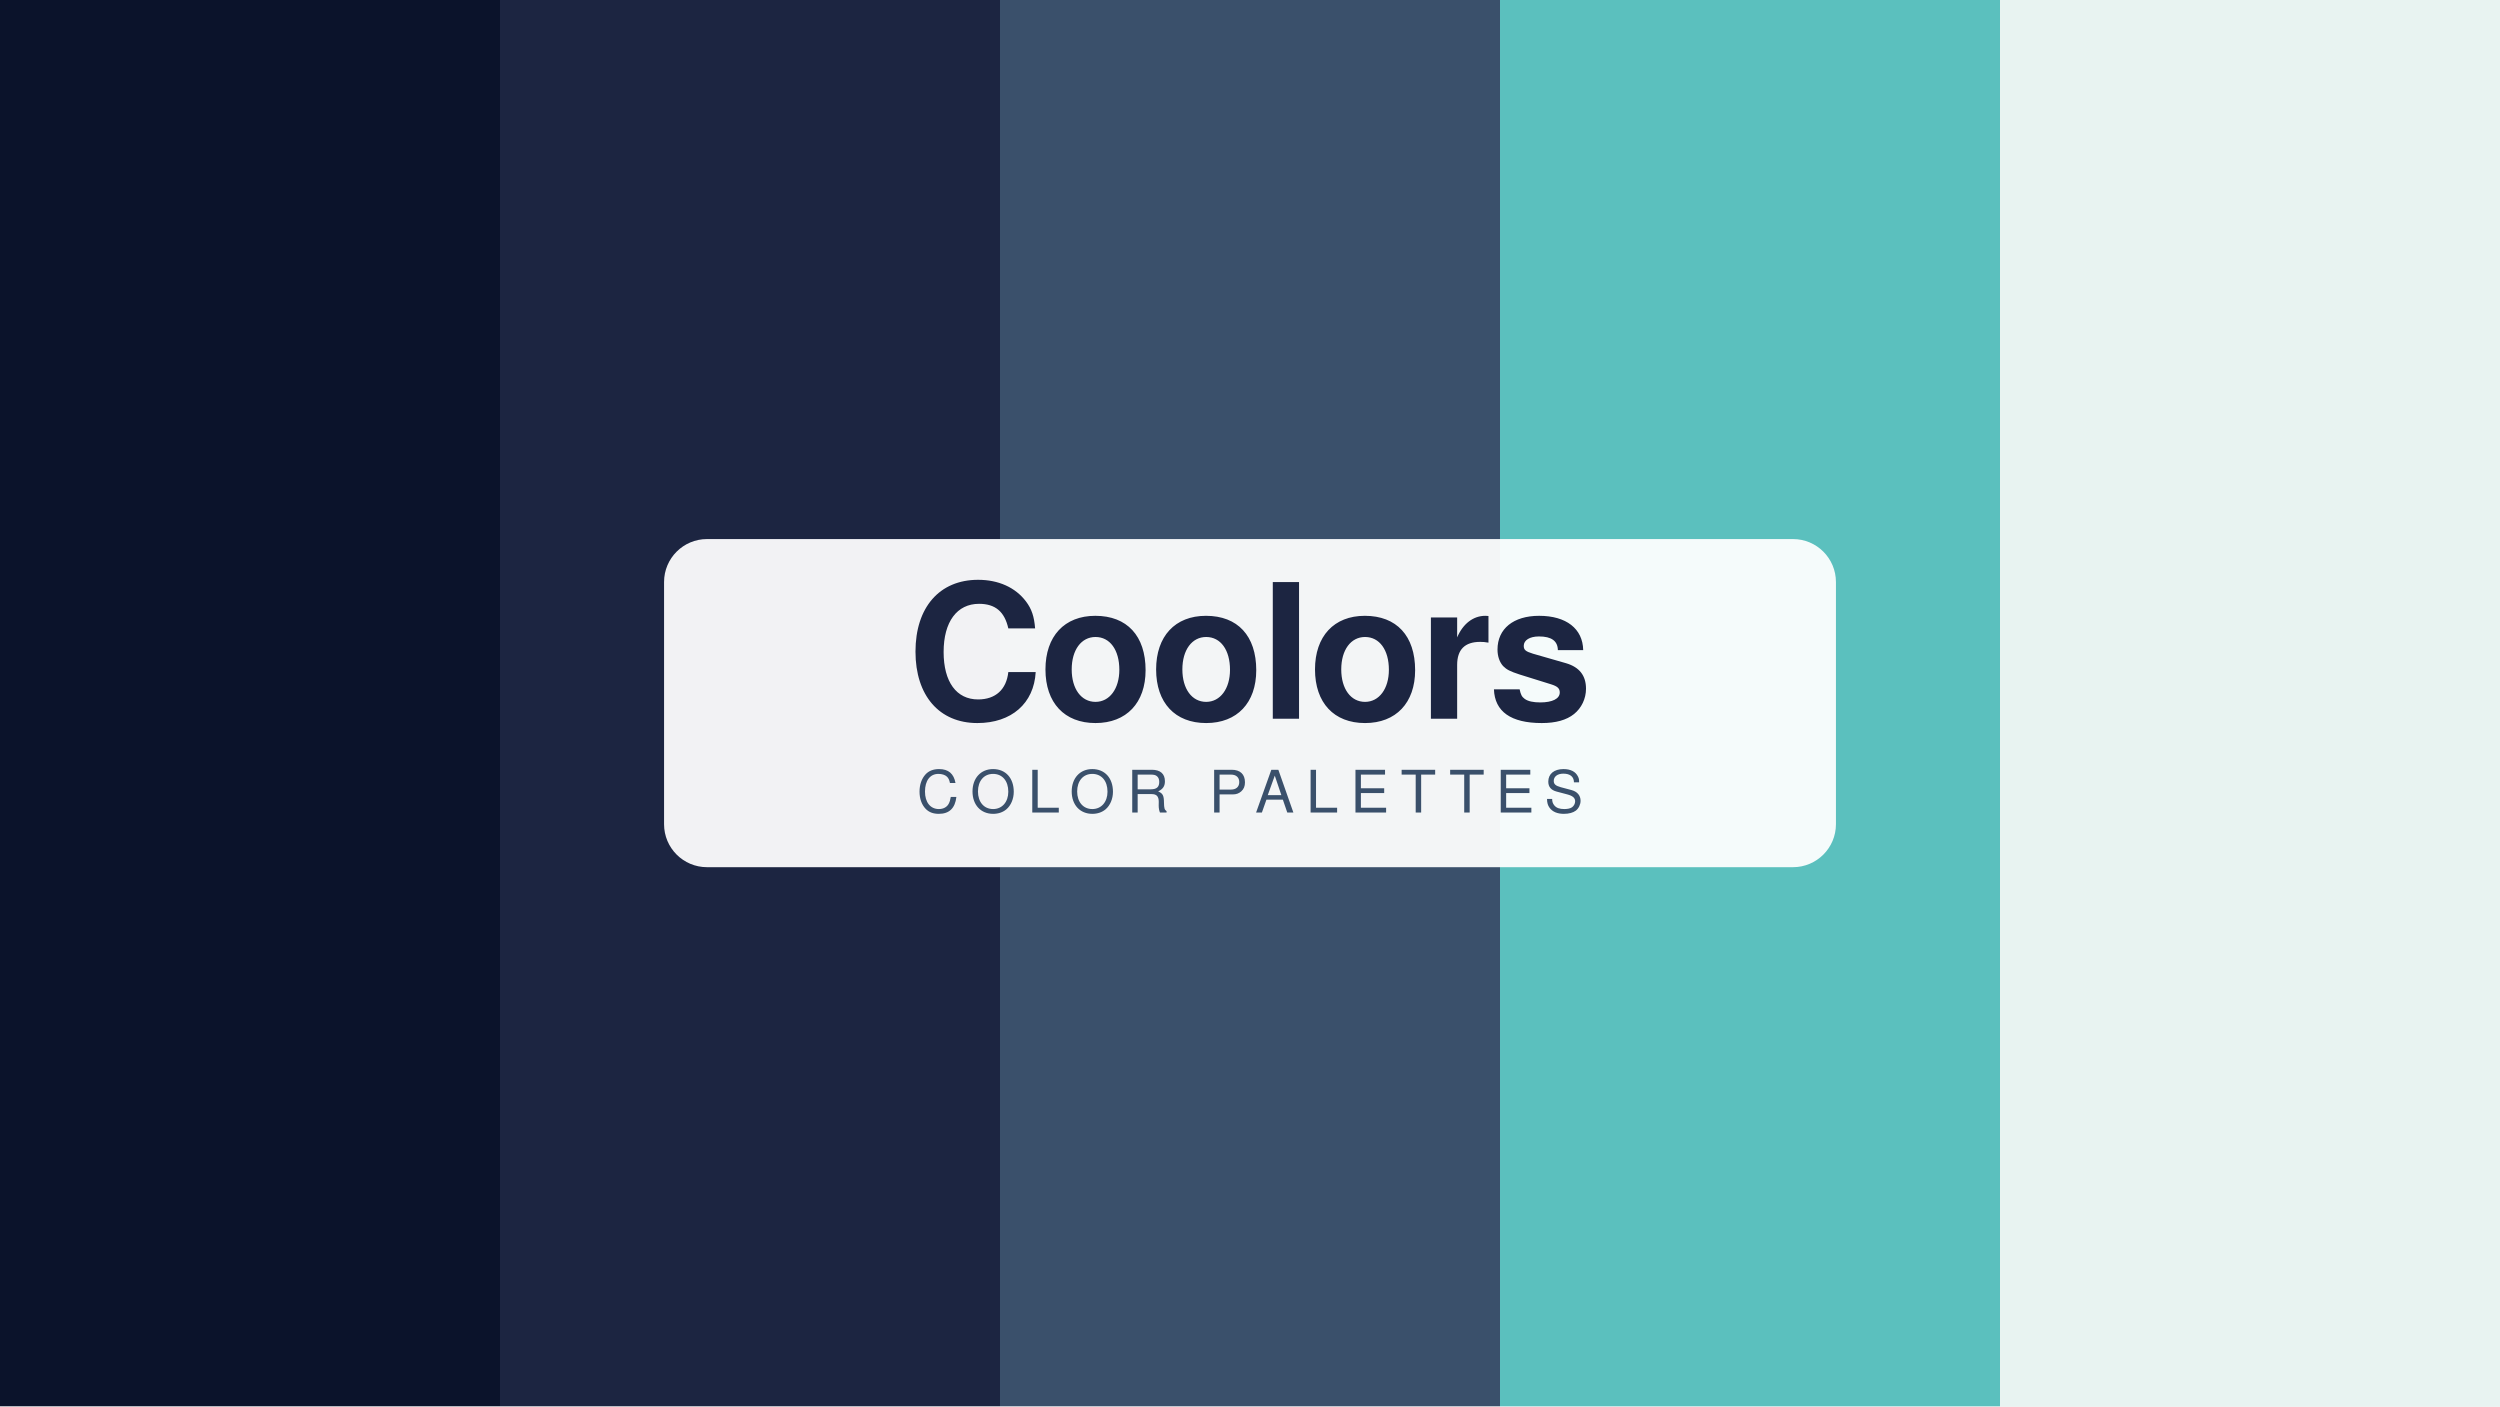
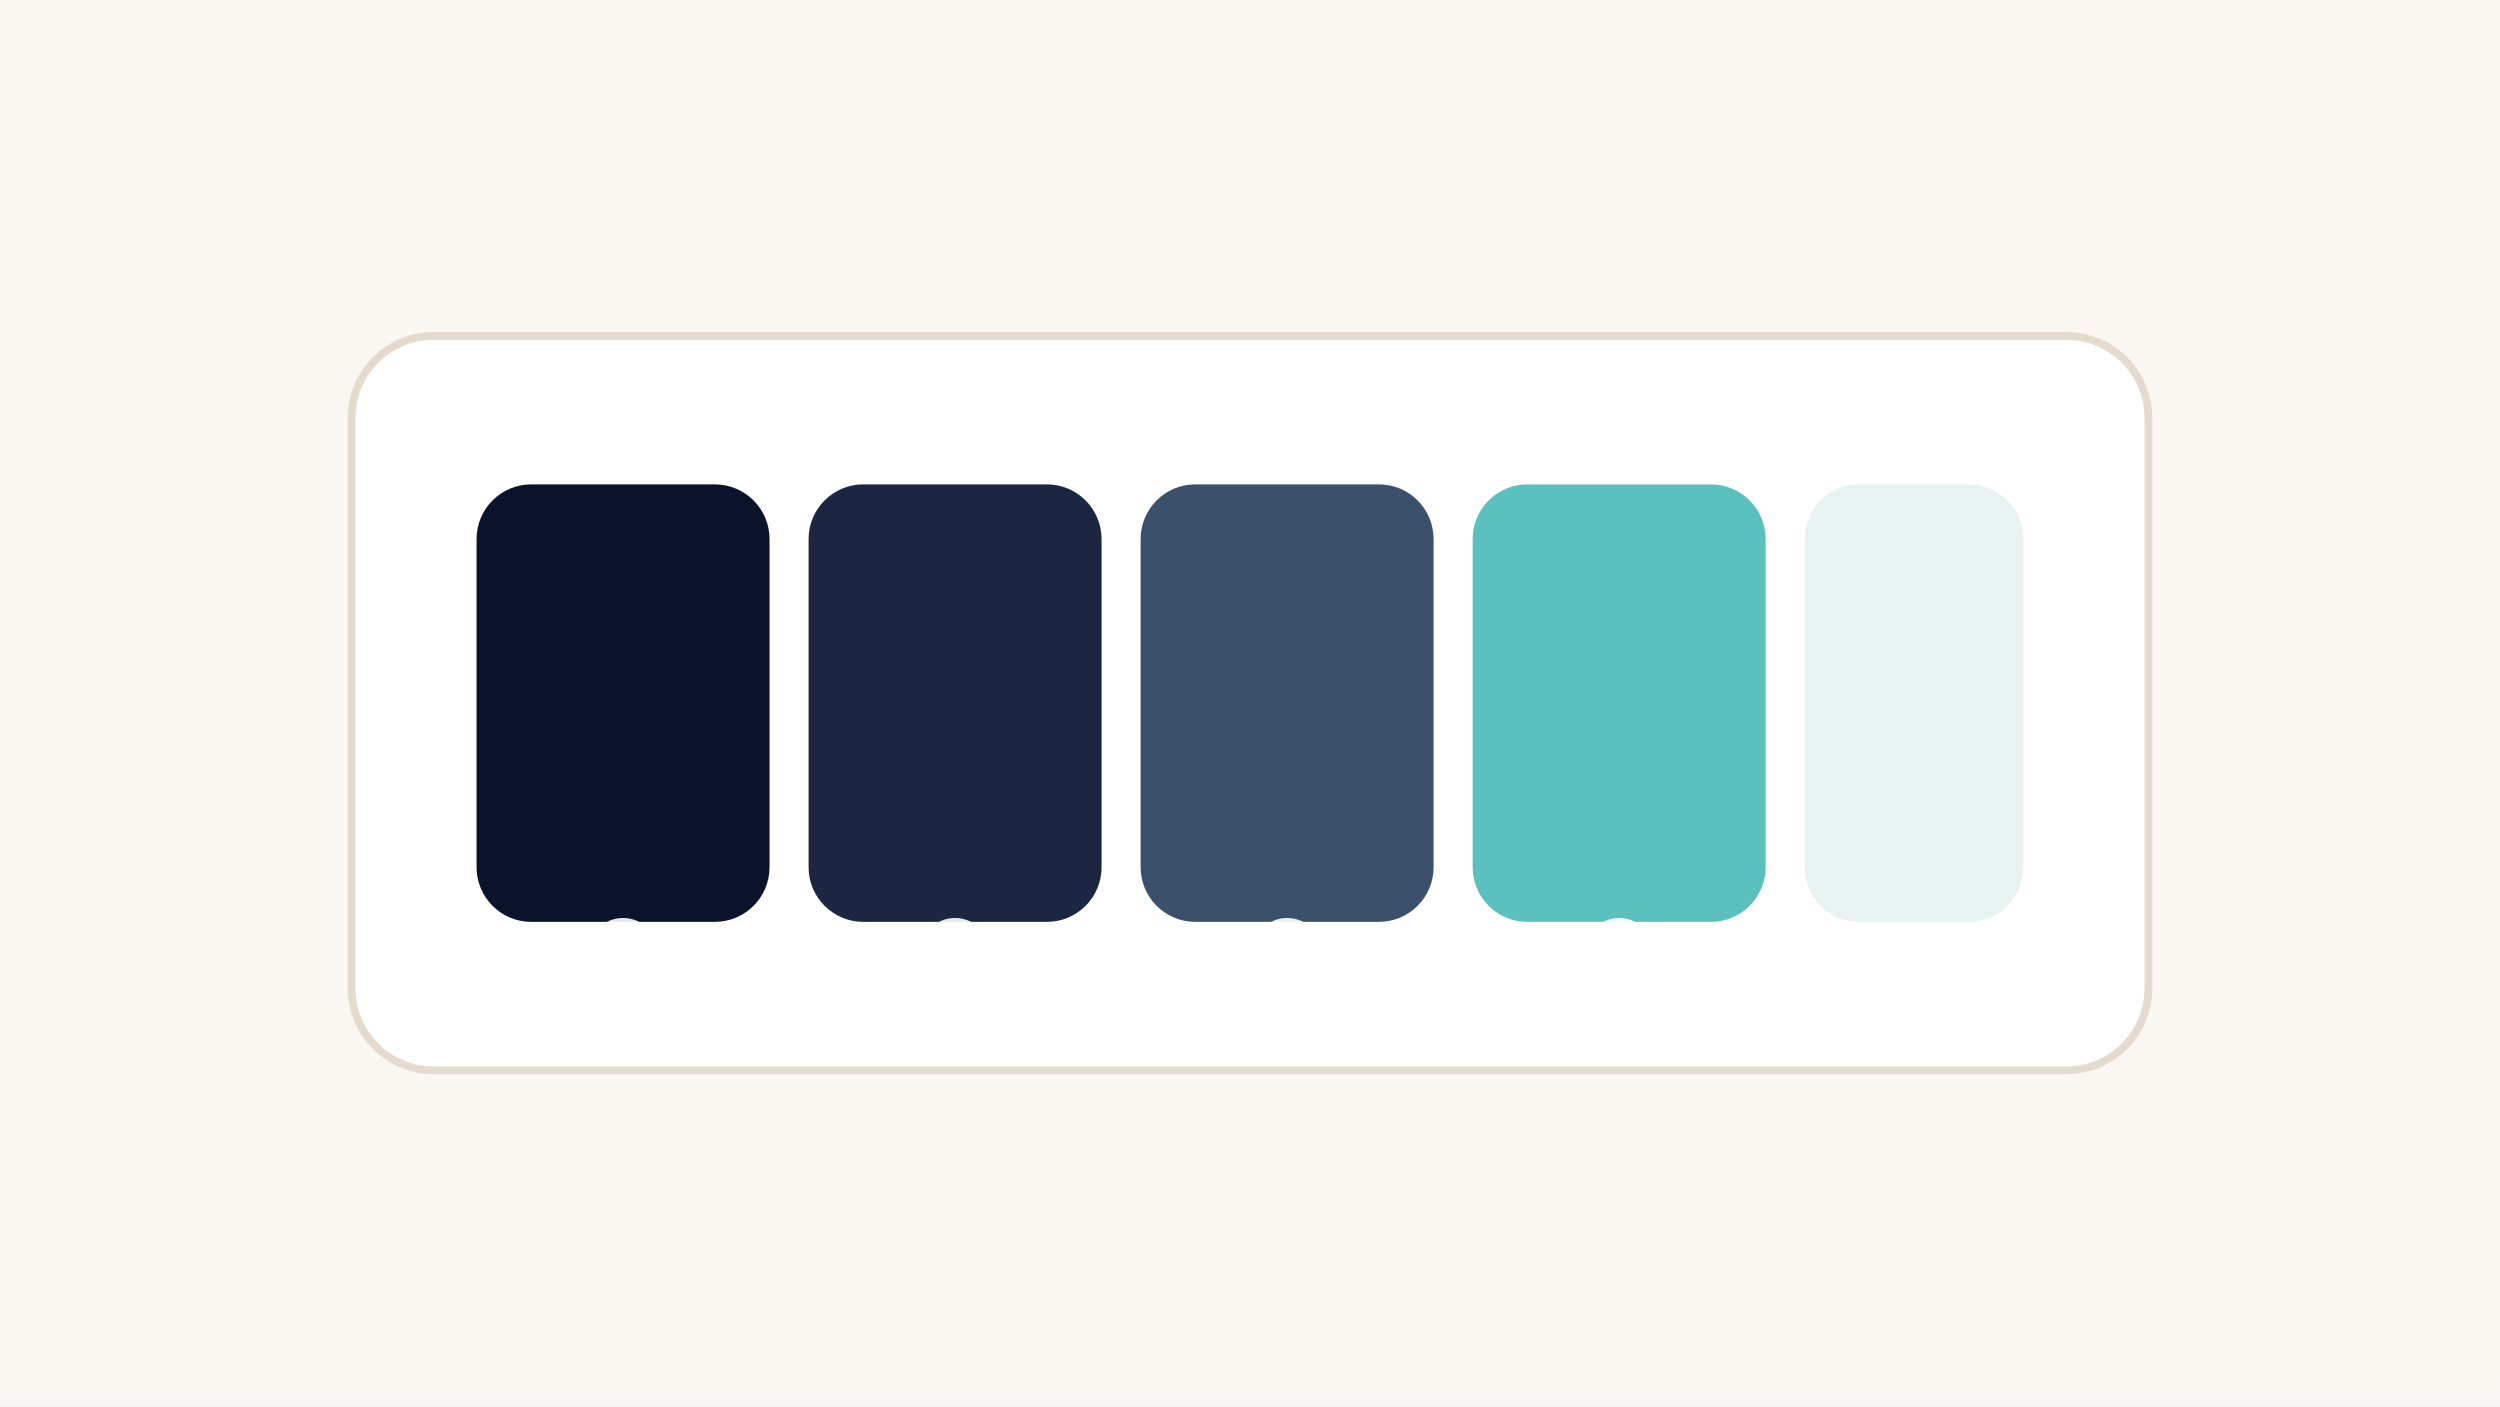
- <svg xmlns="http://www.w3.org/2000/svg" viewBox="0 0 1280 720" role="img" aria-label="Coolors">
-   <rect width="256" height="720" x="0" fill="#0b132b" />
-   <rect width="256" height="720" x="256" fill="#1c2541" />
-   <rect width="256" height="720" x="512" fill="#3a506b" />
-   <rect width="256" height="720" x="768" fill="#5bc0be" />
-   <rect width="256" height="720" x="1024" fill="#e8f3f1" />
-   <rect x="340" y="276" width="600" height="168" rx="22" fill="#ffffff" fill-opacity=".94" />
-   <g font-family="-apple-system, BlinkMacSystemFont, 'Segoe UI', Helvetica, Arial, sans-serif" text-anchor="middle">
-     <text x="640" y="368" font-size="96" font-weight="800" letter-spacing="-2" fill="#1c2541">Coolors</text>
-     <text x="640" y="416" font-size="30" font-weight="500" letter-spacing="6" fill="#3a506b">COLOR PALETTES</text>
+ <svg xmlns="http://www.w3.org/2000/svg" viewBox="0 0 1280 720" role="img" aria-label="Color palette">
+   <rect width="1280" height="720" fill="#faf7f2" />
+   <g transform="translate(180 172)">
+     <rect width="920" height="376" rx="42" fill="#fff" stroke="#e4dbce" stroke-width="4" />
+     <rect x="64" y="76" width="150" height="224" rx="28" fill="#0b132b" />
+     <rect x="234" y="76" width="150" height="224" rx="28" fill="#1c2541" />
+     <rect x="404" y="76" width="150" height="224" rx="28" fill="#3a506b" />
+     <rect x="574" y="76" width="150" height="224" rx="28" fill="#5bc0be" />
+     <rect x="744" y="76" width="112" height="224" rx="28" fill="#e8f3f1" />
+     <circle cx="139" cy="316" r="18" fill="#fff" opacity=".9" />
+     <circle cx="309" cy="316" r="18" fill="#fff" opacity=".9" />
+     <circle cx="479" cy="316" r="18" fill="#fff" opacity=".9" />
+     <circle cx="649" cy="316" r="18" fill="#fff" opacity=".9" />
  </g>
</svg>
